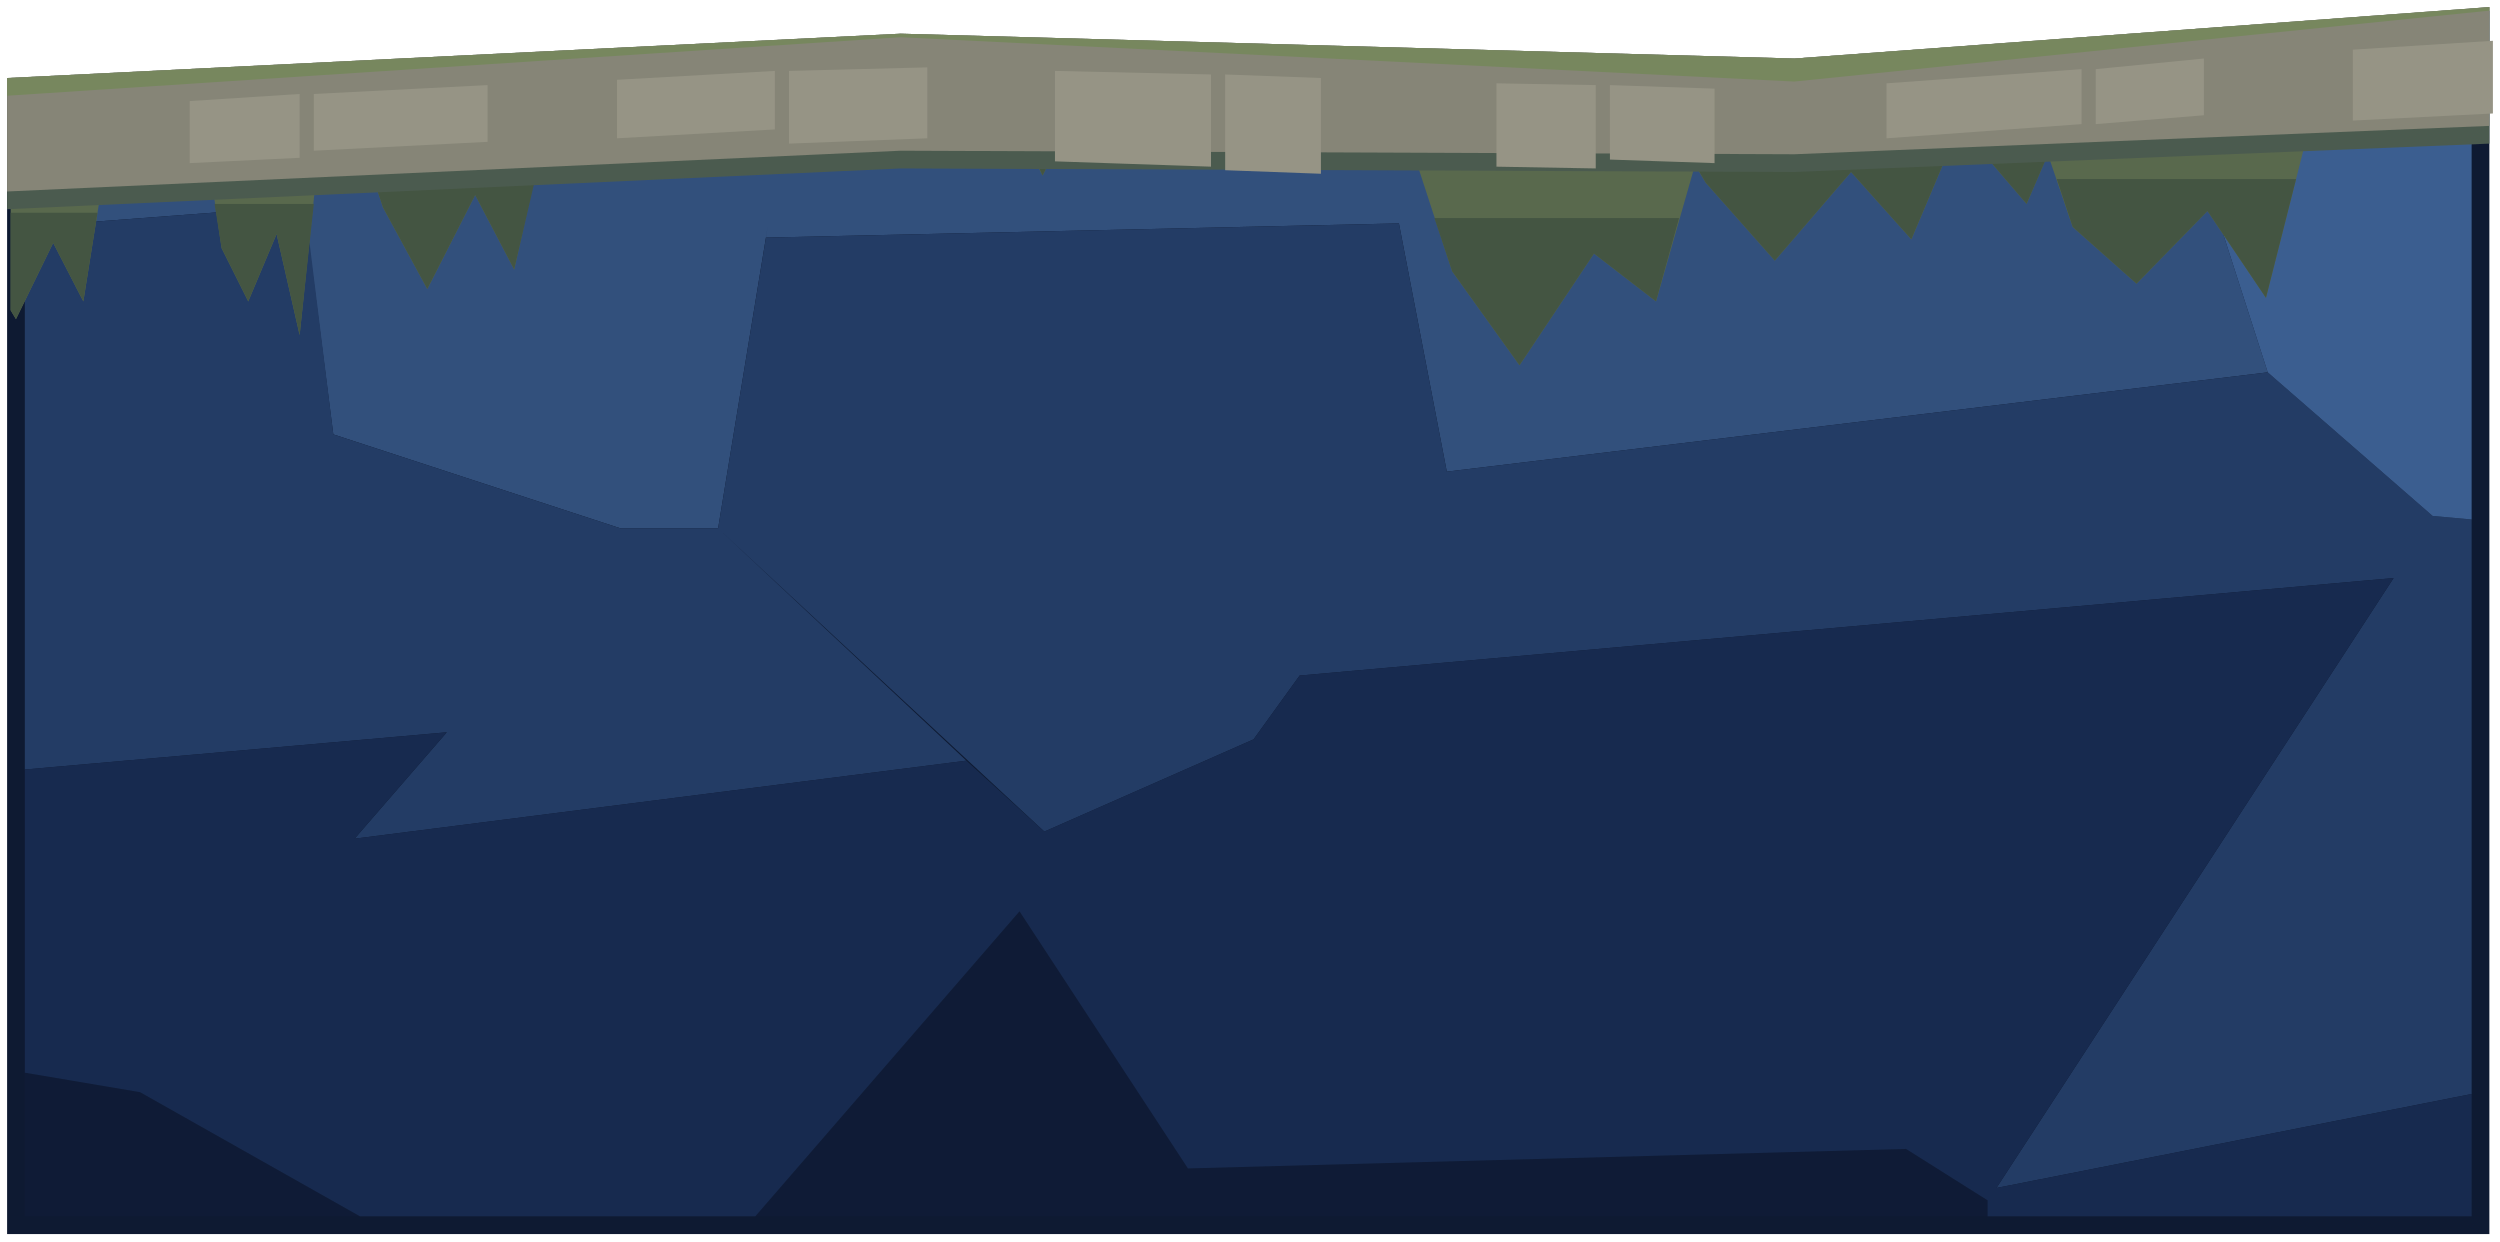
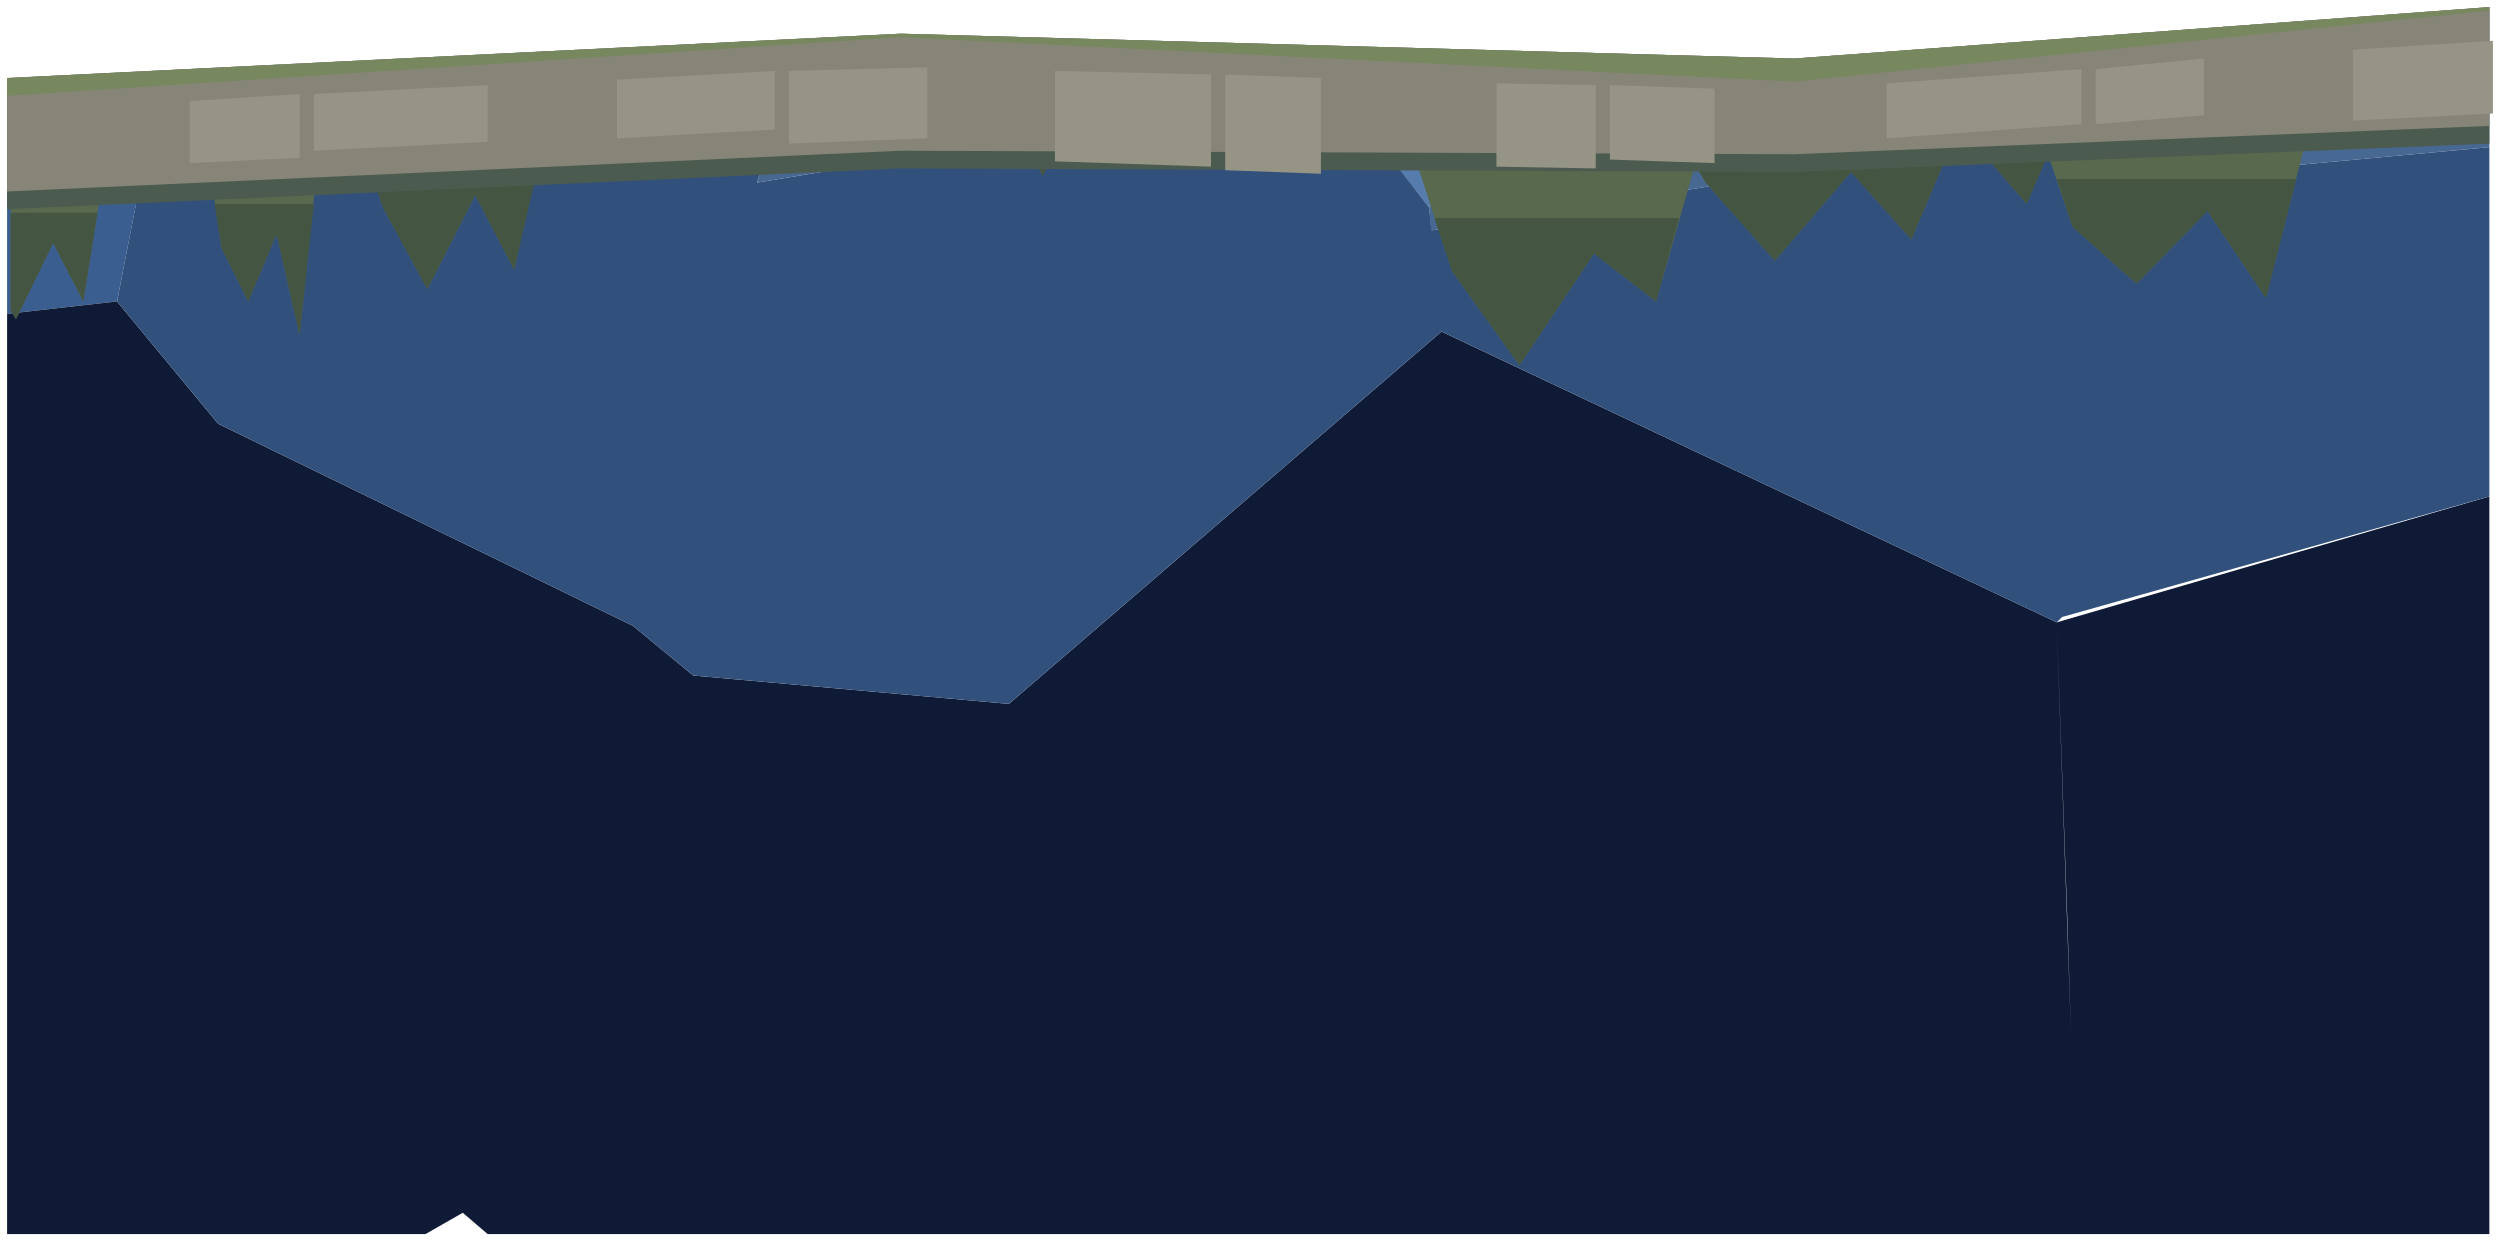
<svg xmlns="http://www.w3.org/2000/svg" width="1410" height="700" viewBox="1196 6204 1410 700">
-   <path d="M1200 6250 L1200 6900 L2600 6900 L2600 6210 L2208 6239 L1704 6225 Z" fill="#0e1a32" />
-   <path d="M1771 6718 L1622 6890 L1884 6890 Z M1275 6820 L1210 6809 L1210 6890 L1399 6890 Z M2271 6852 L1866 6863 L1884 6890 L2317 6890 L2317 6881 Z" fill="#0f1b36" />
-   <path d="M1628 6338 L1985 6330 L2012 6470 L2475 6414 L2417 6234 L2225 6248 L1975 6280 L1979 6302 L1968 6243 L1704 6235 L1644 6238 Z M1368 6320 L1359 6252 L1210 6260 L1210 6332 Z M1365 6301 L1384 6449 L1546 6502 L1601 6502 L1638 6277 Z" fill="#32507c" />
-   <path d="M1448 6617 L1396 6677 L1741 6633 L1601 6502 L1546 6502 L1384 6449 L1368 6320 L1210 6332 L1210 6638 Z M1628 6338 L1601 6502 L1785 6673 L1903 6621 L1929 6585 L2546 6530 L2322 6874 L2590 6821 L2590 6497 L2568 6495 L2475 6414 L2012 6470 L1985 6330 Z" fill="#233c65" />
-   <path d="M1785 6673 L1741 6633 L1396 6677 L1448 6617 L1210 6638 L1210 6809 L1275 6820 L1399 6890 L1622 6890 L1771 6718 L1866 6863 L2271 6852 L2317 6881 L2317 6890 L2590 6890 L2590 6821 L2322 6874 L2546 6530 L1929 6585 L1903 6621 Z" fill="#172a4f" />
-   <path d="M1975 6280 L2225 6248 L1968 6243 Z M1365 6301 L1638 6277 L1644 6238 L1359 6252 Z" fill="#486894" />
-   <path d="M2590 6497 L2590 6221 L2417 6234 L2475 6414 L2568 6495 Z" fill="#3b5e90" />
+   <path d="M1931 6232 L2002 6321 L2073 6236 Z" fill="#567cae" />
+   <path d="M1200 6250 L1200 6381 L1262 6374 L1287 6246 Z" fill="#3b5e90" />
+   <path d="M1200 6381 L1200 6900 L1436 6900 L1457 6888 L1587 6585 L1553 6557 L1319 6443 L1262 6374 Z M1457 6888 L1471 6900 L2600 6900 L2600 6484 L2356 6555 L2009 6391 L1765 6601 L1587 6585 Z M2362 6723 L2364 6786 L2356 6555 Z" fill="#0f1b36" />
+   <path d="M1284 6261 L1391 6241 L1287 6246 Z M2002 6321 L2003 6334 L2413 6269 L2406 6305 L2600 6287 L2600 6210 L2208 6239 L2073 6236 Z M1623 6307 L1949 6253 L1931 6232 L1704 6225 L1645 6228 Z" fill="#486894" />
+   <path d="M1284 6261 L1262 6374 L1319 6443 L1553 6557 L1587 6585 L1765 6601 L2009 6391 L2002 6321 L1949 6253 L1623 6307 L1645 6228 L1391 6241 Z M2003 6334 L2009 6391 L2356 6555 L2359 6552 L2413 6269 Z M2359 6552 L2600 6484 L2600 6287 L2406 6305 Z" fill="#32507c" />
  <path d="M1974 6270 L1984 6262 L2015 6357 L2053 6410 L2095 6347 L2130 6374 L2152 6297 L2158 6307 L2197 6351 L2240 6301 L2274 6339 L2293 6294 L2309 6284 L2339 6319 L2351 6291 L2365 6332 L2401 6364 L2441 6323 L2474 6372 L2510 6230 L2366 6230 L2330 6232 L2332 6239 L2235 6239 L2206 6241 L2208 6245 L2167 6245 L2168 6242 L2007 6242 L2012 6237 L1830 6237 L1831 6234 L1754 6234 L1769 6274 L1784 6303 L1801 6270 L1815 6286 L1829 6241 L1859 6256 L1898 6268 L1940 6254 Z M1664 6268 L1688 6235 L1566 6235 L1590 6266 L1615 6285 L1642 6263 Z M1511 6244 L1387 6244 L1412 6321 L1437 6367 L1464 6314 L1486 6356 Z M1262 6255 L1202 6255 L1202 6379 L1205 6384 L1226 6341 L1243 6374 Z M1365 6393 L1380 6249 L1307 6249 L1321 6344 L1336 6374 L1352 6336 Z M2598 6218 L2509 6219 L2534 6252 L2560 6272 L2589 6249 L2598 6254 Z" fill="#59694d" />
  <path d="M1997 6250 L1847 6250 L1859 6256 L1898 6268 L1940 6254 L1974 6270 Z M1672 6256 L1583 6256 L1590 6266 L1615 6285 L1642 6263 L1664 6268 Z M1822 6262 L1765 6262 L1784 6303 L1801 6270 L1815 6286 Z M1405 6300 L1412 6321 L1437 6367 L1464 6314 L1486 6356 L1499 6300 Z M1202 6324 L1202 6379 L1205 6384 L1226 6341 L1243 6374 L1251 6324 Z M1373 6319 L1317 6319 L1321 6344 L1336 6374 L1352 6336 L1365 6393 Z M2527 6242 L2534 6252 L2560 6272 L2589 6249 L2598 6254 L2598 6242 Z M2229 6275 L2240 6290 L2148 6290 L2158 6307 L2197 6351 L2240 6301 L2274 6339 L2293 6294 L2309 6284 L2339 6319 L2358 6275 Z M2356 6305 L2365 6332 L2401 6364 L2441 6323 L2474 6372 L2491 6305 Z M2005 6327 L2015 6357 L2053 6410 L2095 6347 L2130 6374 L2143 6327 Z" fill="#445542" />
  <path d="M2600 6208 L2208 6237 L1704 6223 L1200 6248 L1200 6322 L1704 6299 L2208 6301 L2600 6285 Z" fill="#4b5b4f" />
  <path d="M2600 6208 L2208 6237 L1704 6223 L1200 6248 L1200 6312 L1704 6289 L2208 6291 L2600 6275 Z" fill="#868577" />
  <path d="M2600 6208 L2208 6237 L1704 6223 L1200 6248 L1200 6258 L1704 6225 L2208 6250 L2600 6210 Z" fill="#77875e" />
  <path d="M1544 6249 L1544 6282 L1633 6277 L1633 6244 Z M1641 6244 L1641 6285 L1719 6282 L1719 6242 Z M1373 6257 L1373 6289 L1471 6284 L1471 6252 Z M1791 6295 L1879 6298 L1879 6246 L1791 6244 Z M1887 6300 L1941 6302 L1941 6248 L1887 6246 Z M1303 6261 L1303 6296 L1365 6293 L1365 6257 Z M2523 6272 L2602 6268 L2602 6227 L2523 6232 Z M2378 6274 L2439 6269 L2439 6237 L2378 6243 Z M2260 6251 L2260 6282 L2370 6274 L2370 6243 Z M2104 6294 L2163 6296 L2163 6254 L2104 6252 Z M2040 6298 L2096 6299 L2096 6252 L2040 6251 Z" fill="#969485" />
</svg>
